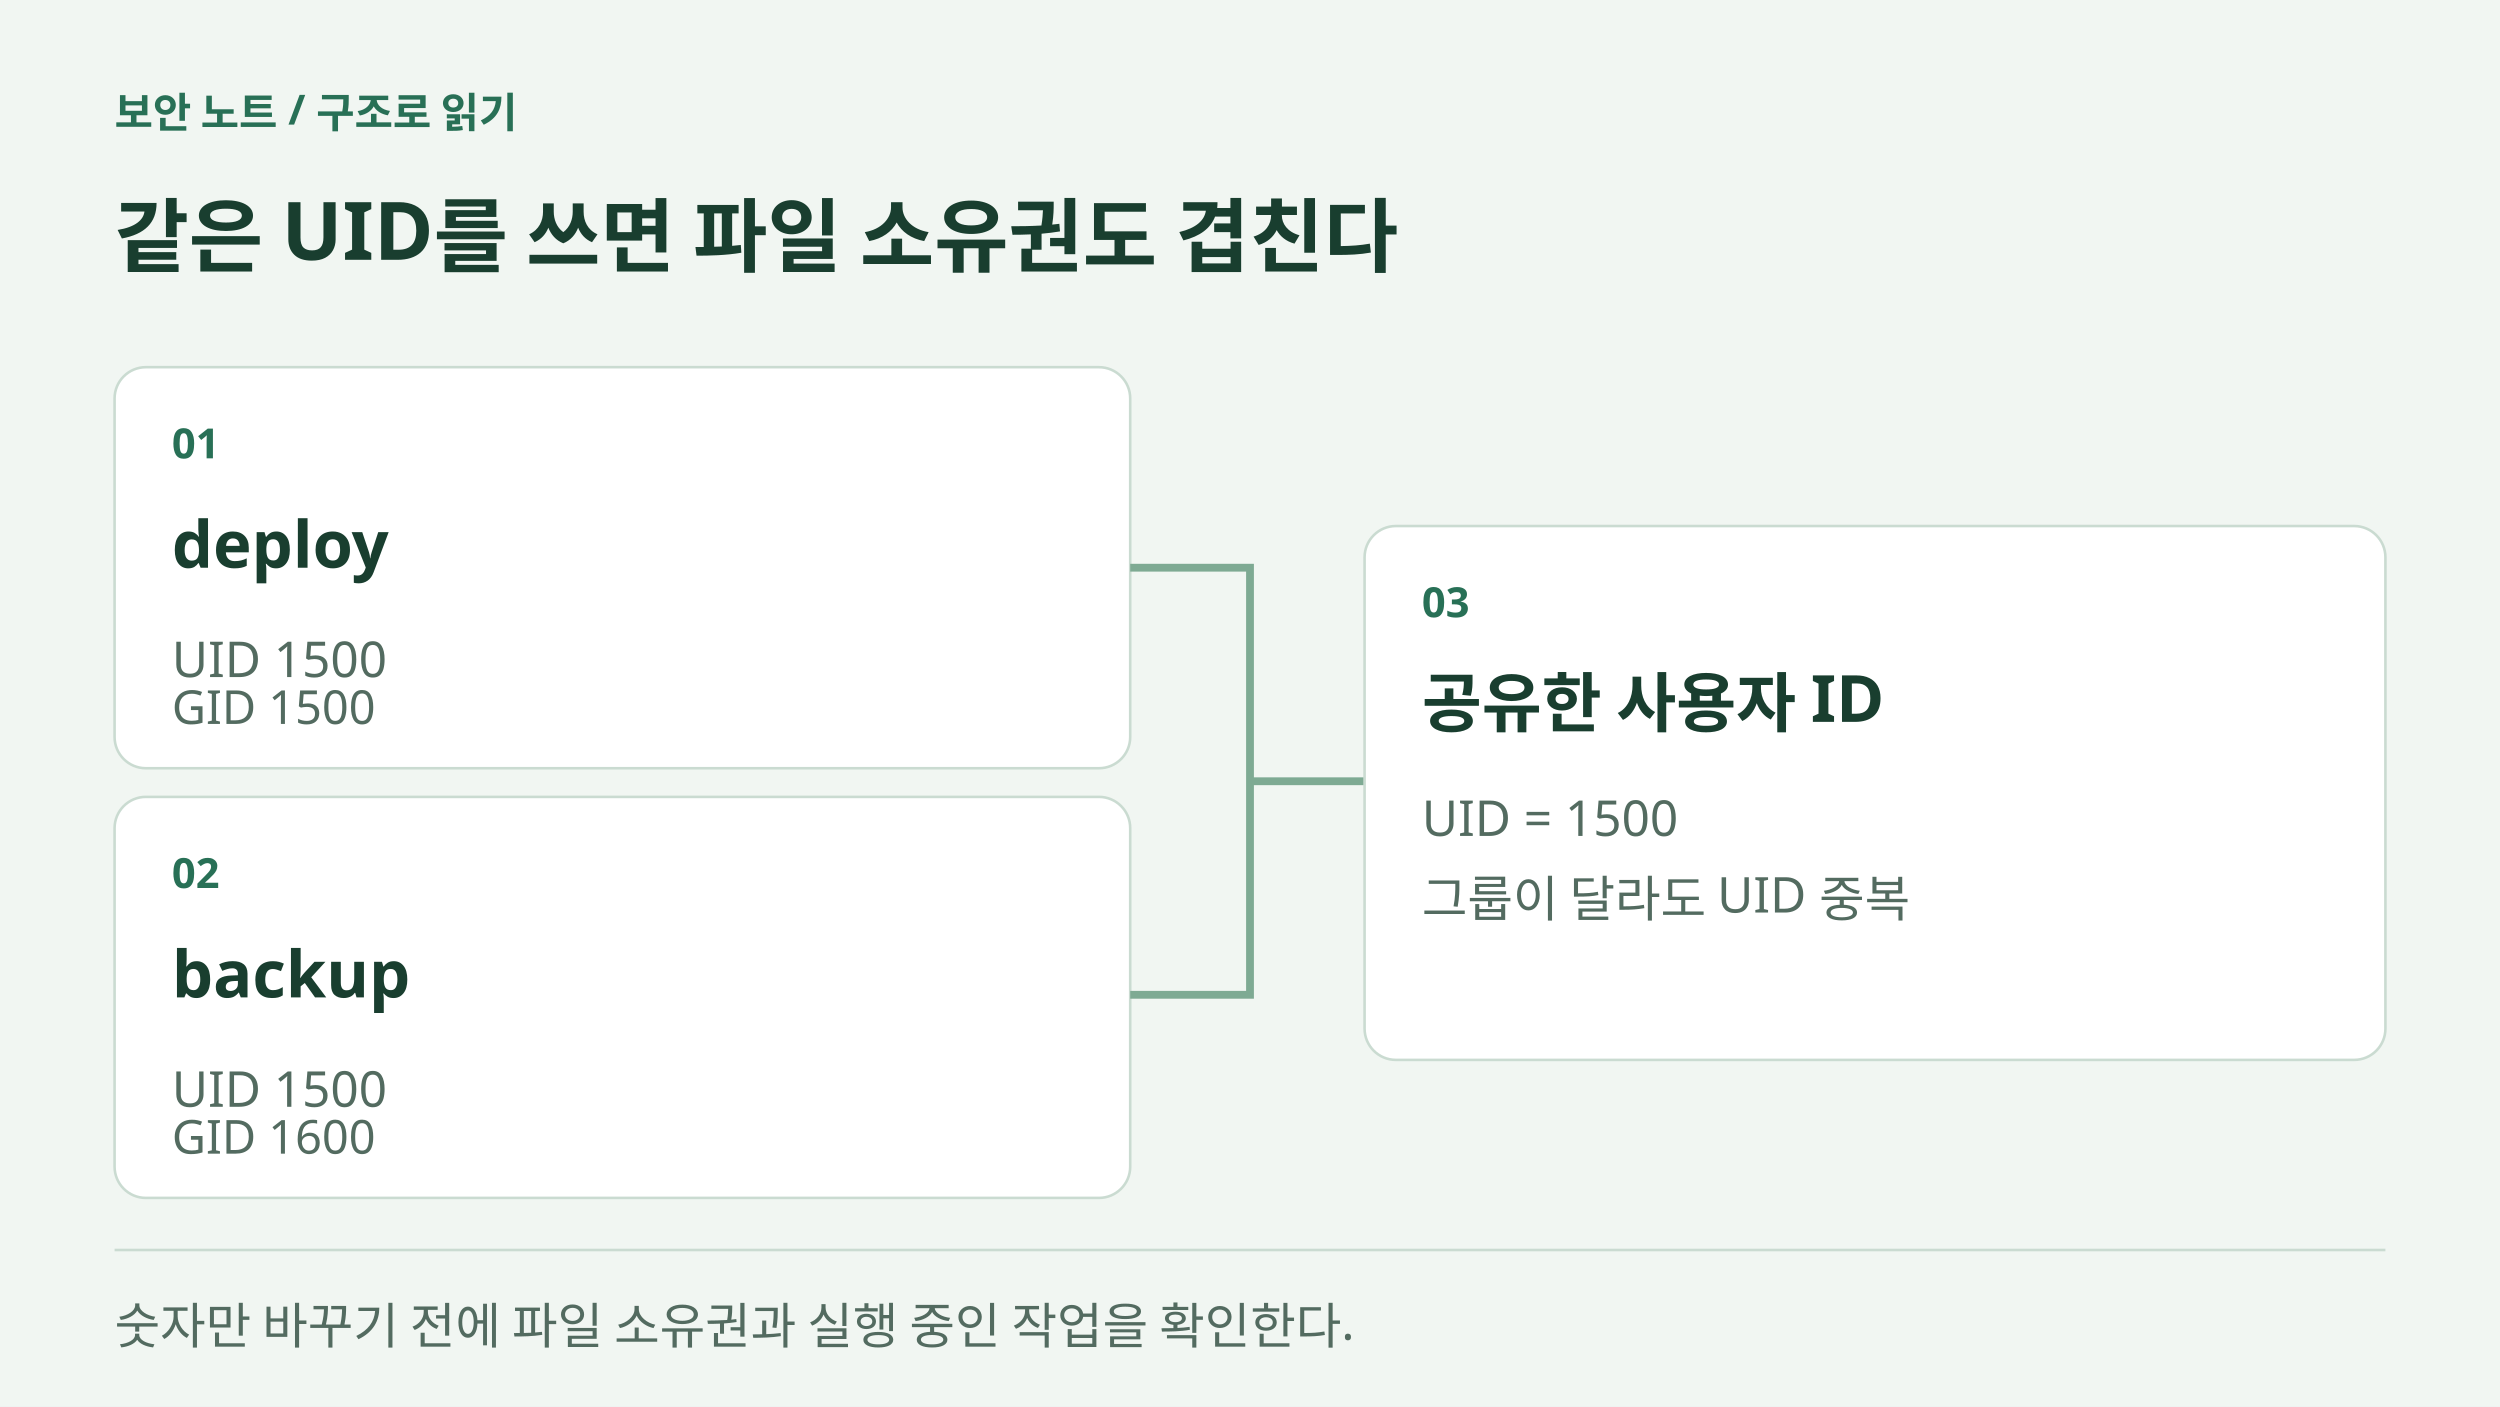
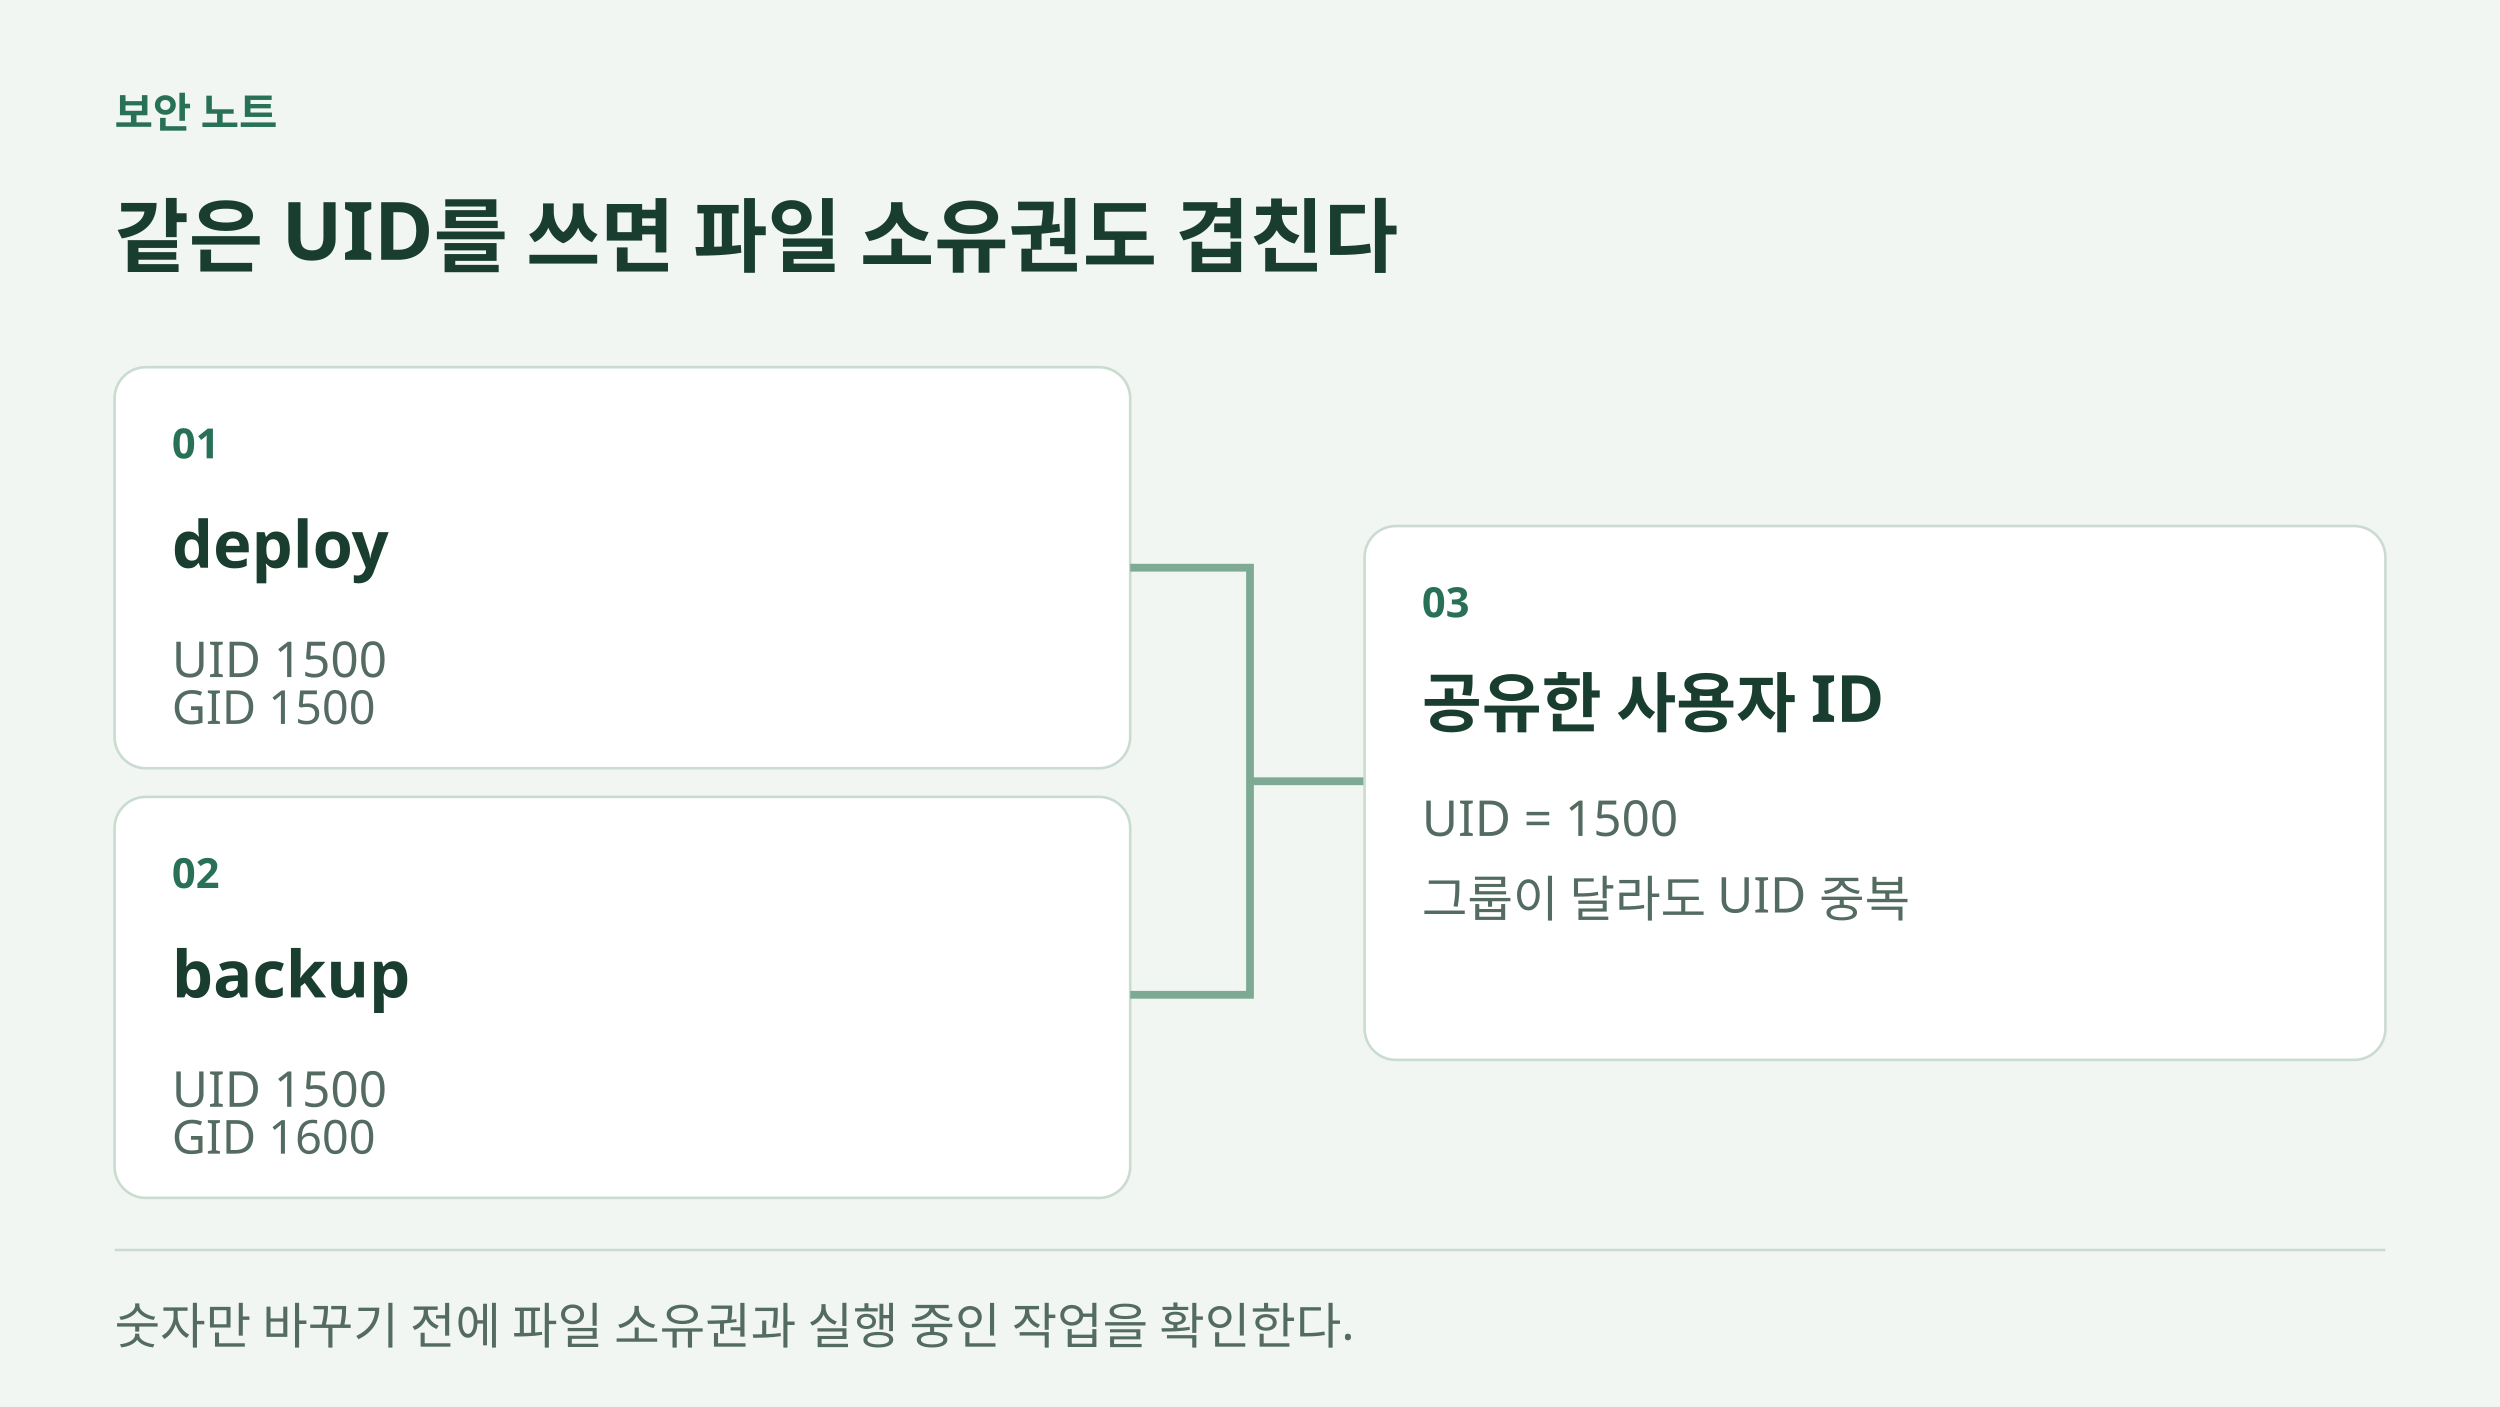
<svg xmlns="http://www.w3.org/2000/svg" width="960" height="540" viewBox="0 0 960 540" role="img" aria-labelledby="title desc">
  <rect width="960" height="540" fill="#f1f6f2" />
  <g font-family="'Malgun Gothic','Noto Sans KR',sans-serif">
-     <text x="44" y="49" font-size="16" fill="#287056" font-weight="700">보안 노트  /  구조로 읽기</text>
+     <text x="44" y="49" font-size="16" fill="#287056" font-weight="700">보안 노트</text>
    <text x="44" y="102" font-size="31" fill="#193e2f" font-weight="700">같은 UID를 쓰면 파일 소유권도 겹친다</text>
    <rect x="44" y="141" width="390" height="154" rx="12" fill="#fff" stroke="#cadbd1" />
    <text x="66" y="176" font-size="16" fill="#287056" font-weight="700">01</text>
    <text x="66" y="218" font-size="25" fill="#193e2f" font-weight="700">deploy</text>
    <text x="66" y="260" font-size="19" fill="#536b60" font-weight="400">UID 1500</text>
    <text x="66" y="291" font-size="19" fill="#536b60" font-weight="400" />
    <rect x="44" y="306" width="390" height="154" rx="12" fill="#fff" stroke="#cadbd1" />
    <text x="66" y="341" font-size="16" fill="#287056" font-weight="700">02</text>
    <text x="66" y="383" font-size="25" fill="#193e2f" font-weight="700">backup</text>
    <text x="66" y="425" font-size="19" fill="#536b60" font-weight="400">UID 1500</text>
    <text x="66" y="456" font-size="19" fill="#536b60" font-weight="400" />
    <path d="M434 218H480V300H524 M434 382H480V300" fill="none" stroke="#7eaa93" stroke-width="3" />
    <rect x="524" y="202" width="392" height="205" rx="12" fill="#fff" stroke="#cadbd1" />
    <text x="546" y="237" font-size="16" fill="#287056" font-weight="700">03</text>
    <text x="546" y="279" font-size="25" fill="#193e2f" font-weight="700">공유한 사용자 ID</text>
    <text x="546" y="321" font-size="19" fill="#536b60" font-weight="400">UID = 1500</text>
    <text x="546" y="352" font-size="19" fill="#536b60" font-weight="400">그룹이 달라도 UID 중복</text>
    <text x="66" y="278" font-size="18" fill="#536b60" font-weight="400">GID 1500</text>
    <text x="66" y="443" font-size="18" fill="#536b60" font-weight="400">GID 1600</text>
    <path d="M44 480H916" stroke="#cadbd1" />
    <text x="44" y="516" font-size="19" fill="#536b60" font-weight="400">숫자만 바꾸기 전에 파일 소유권과 실행 중인 작업을 확인한다.</text>
  </g>
</svg>
